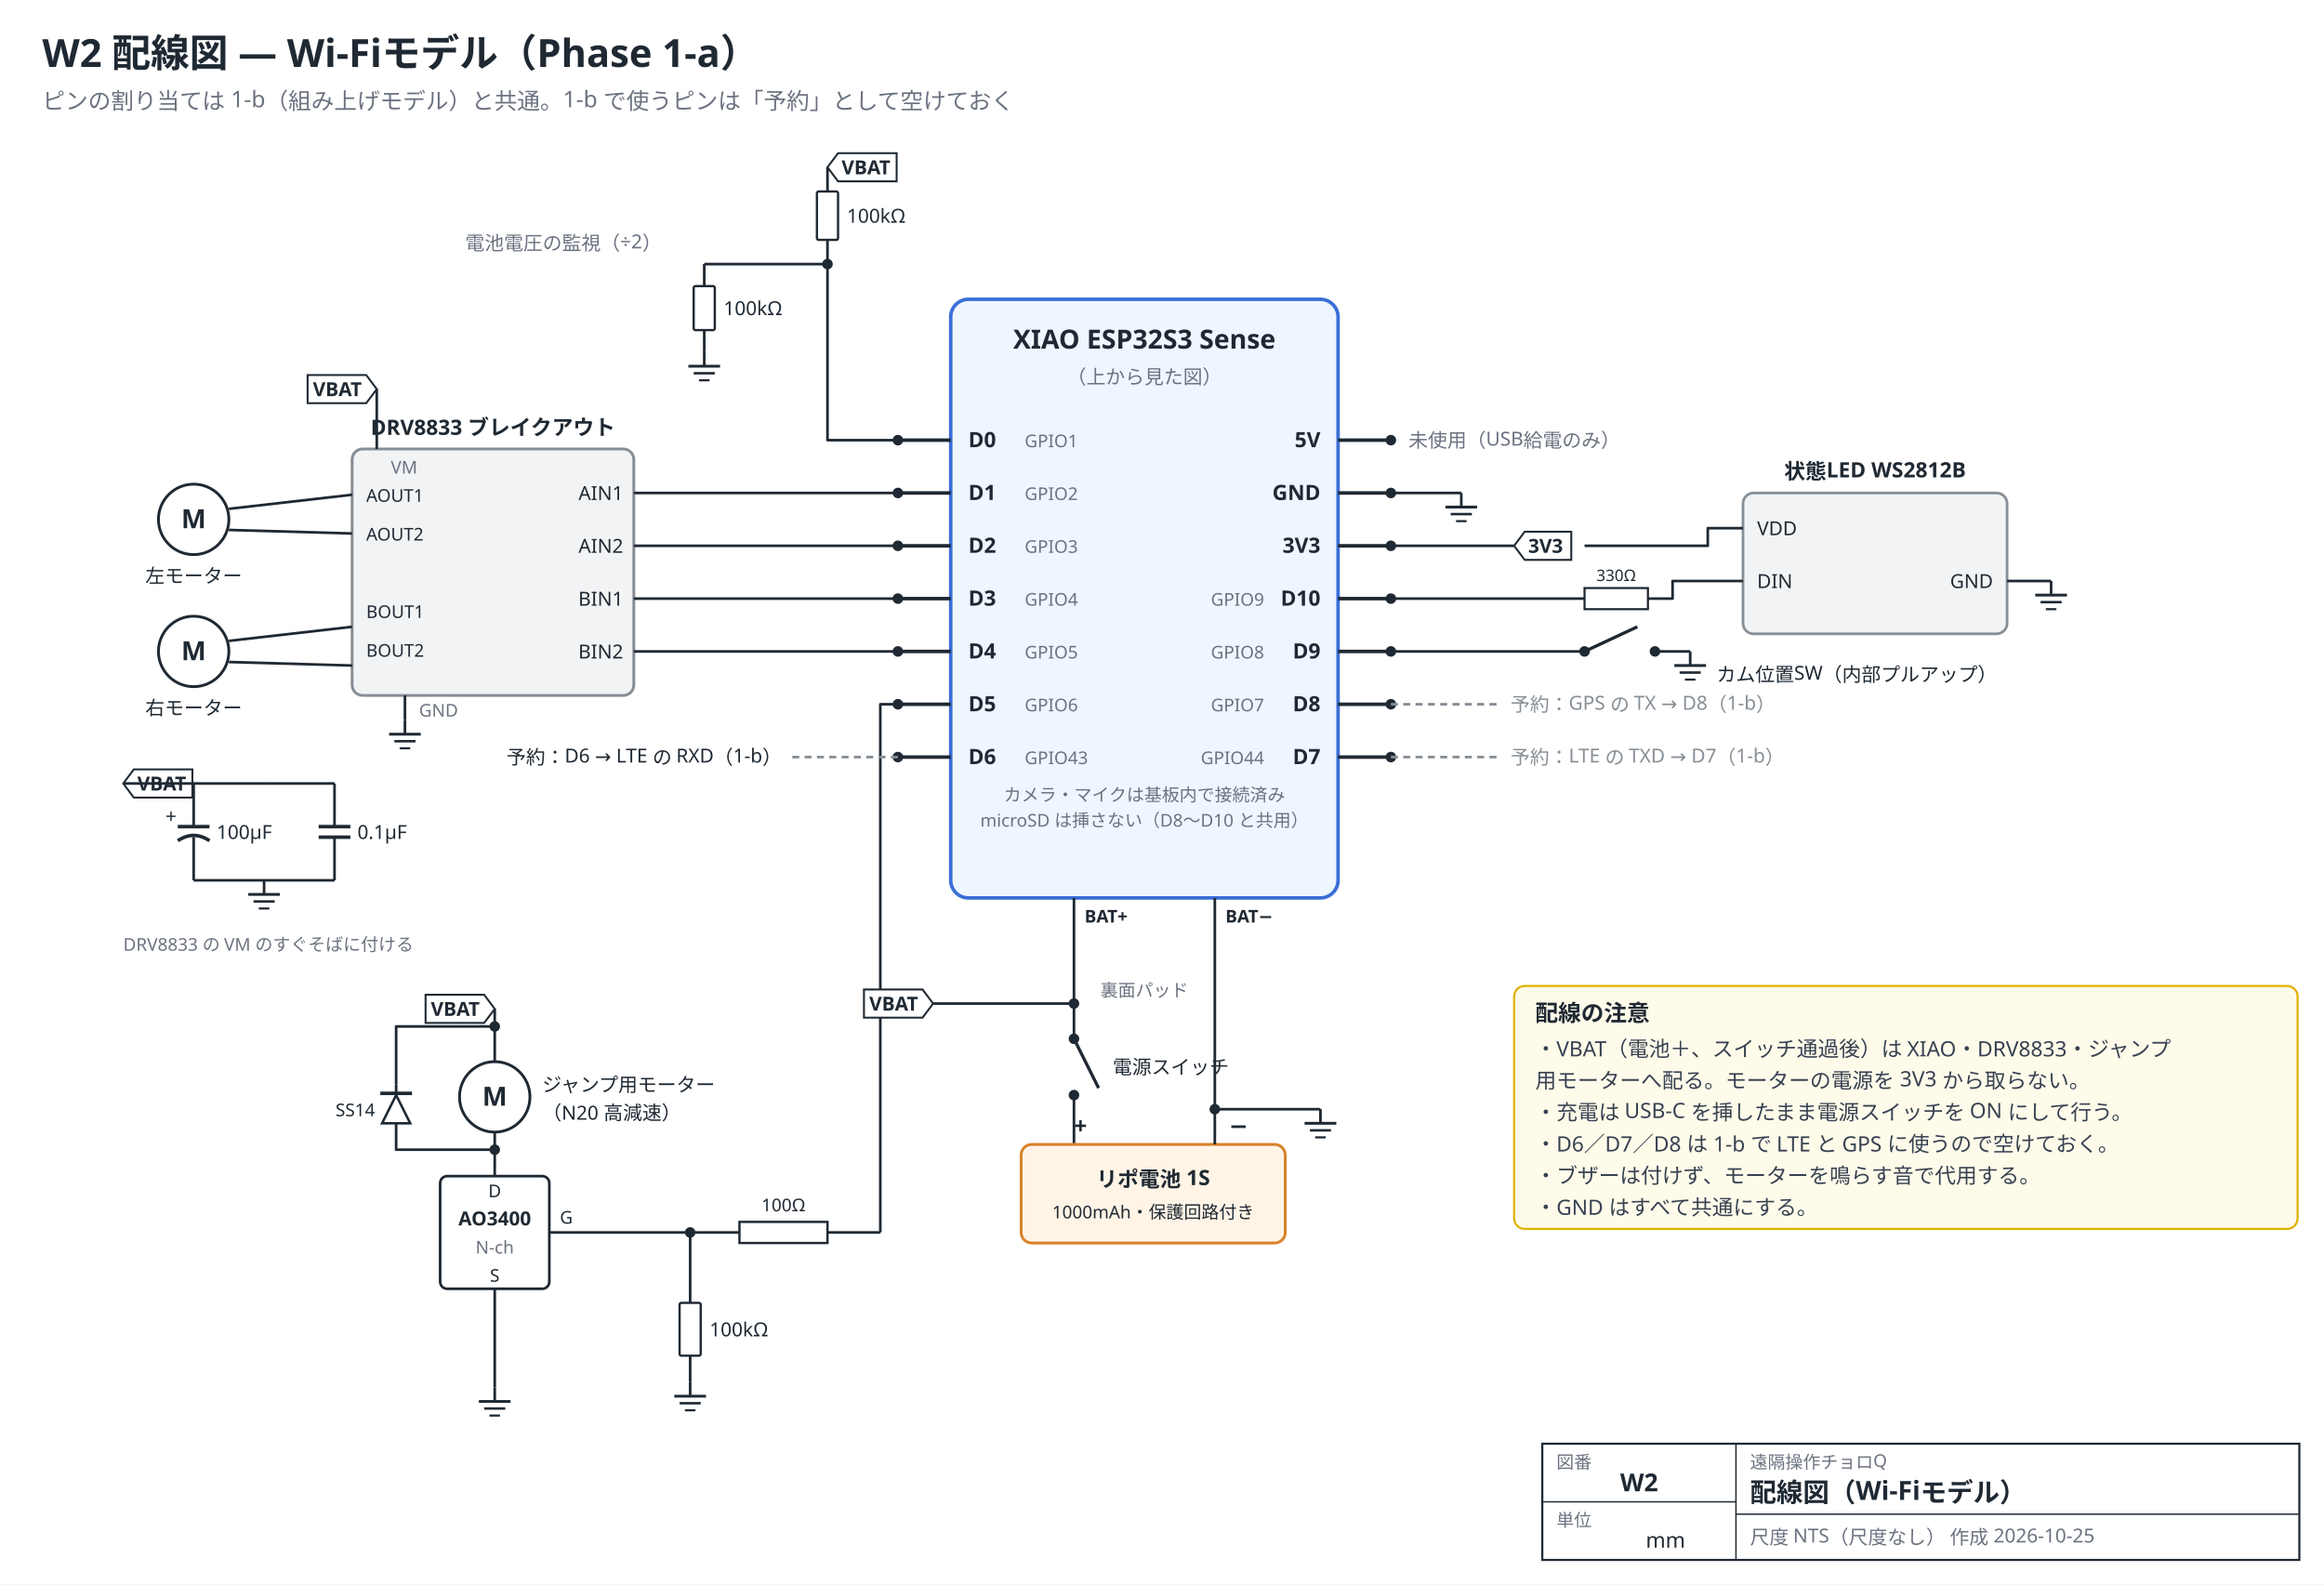
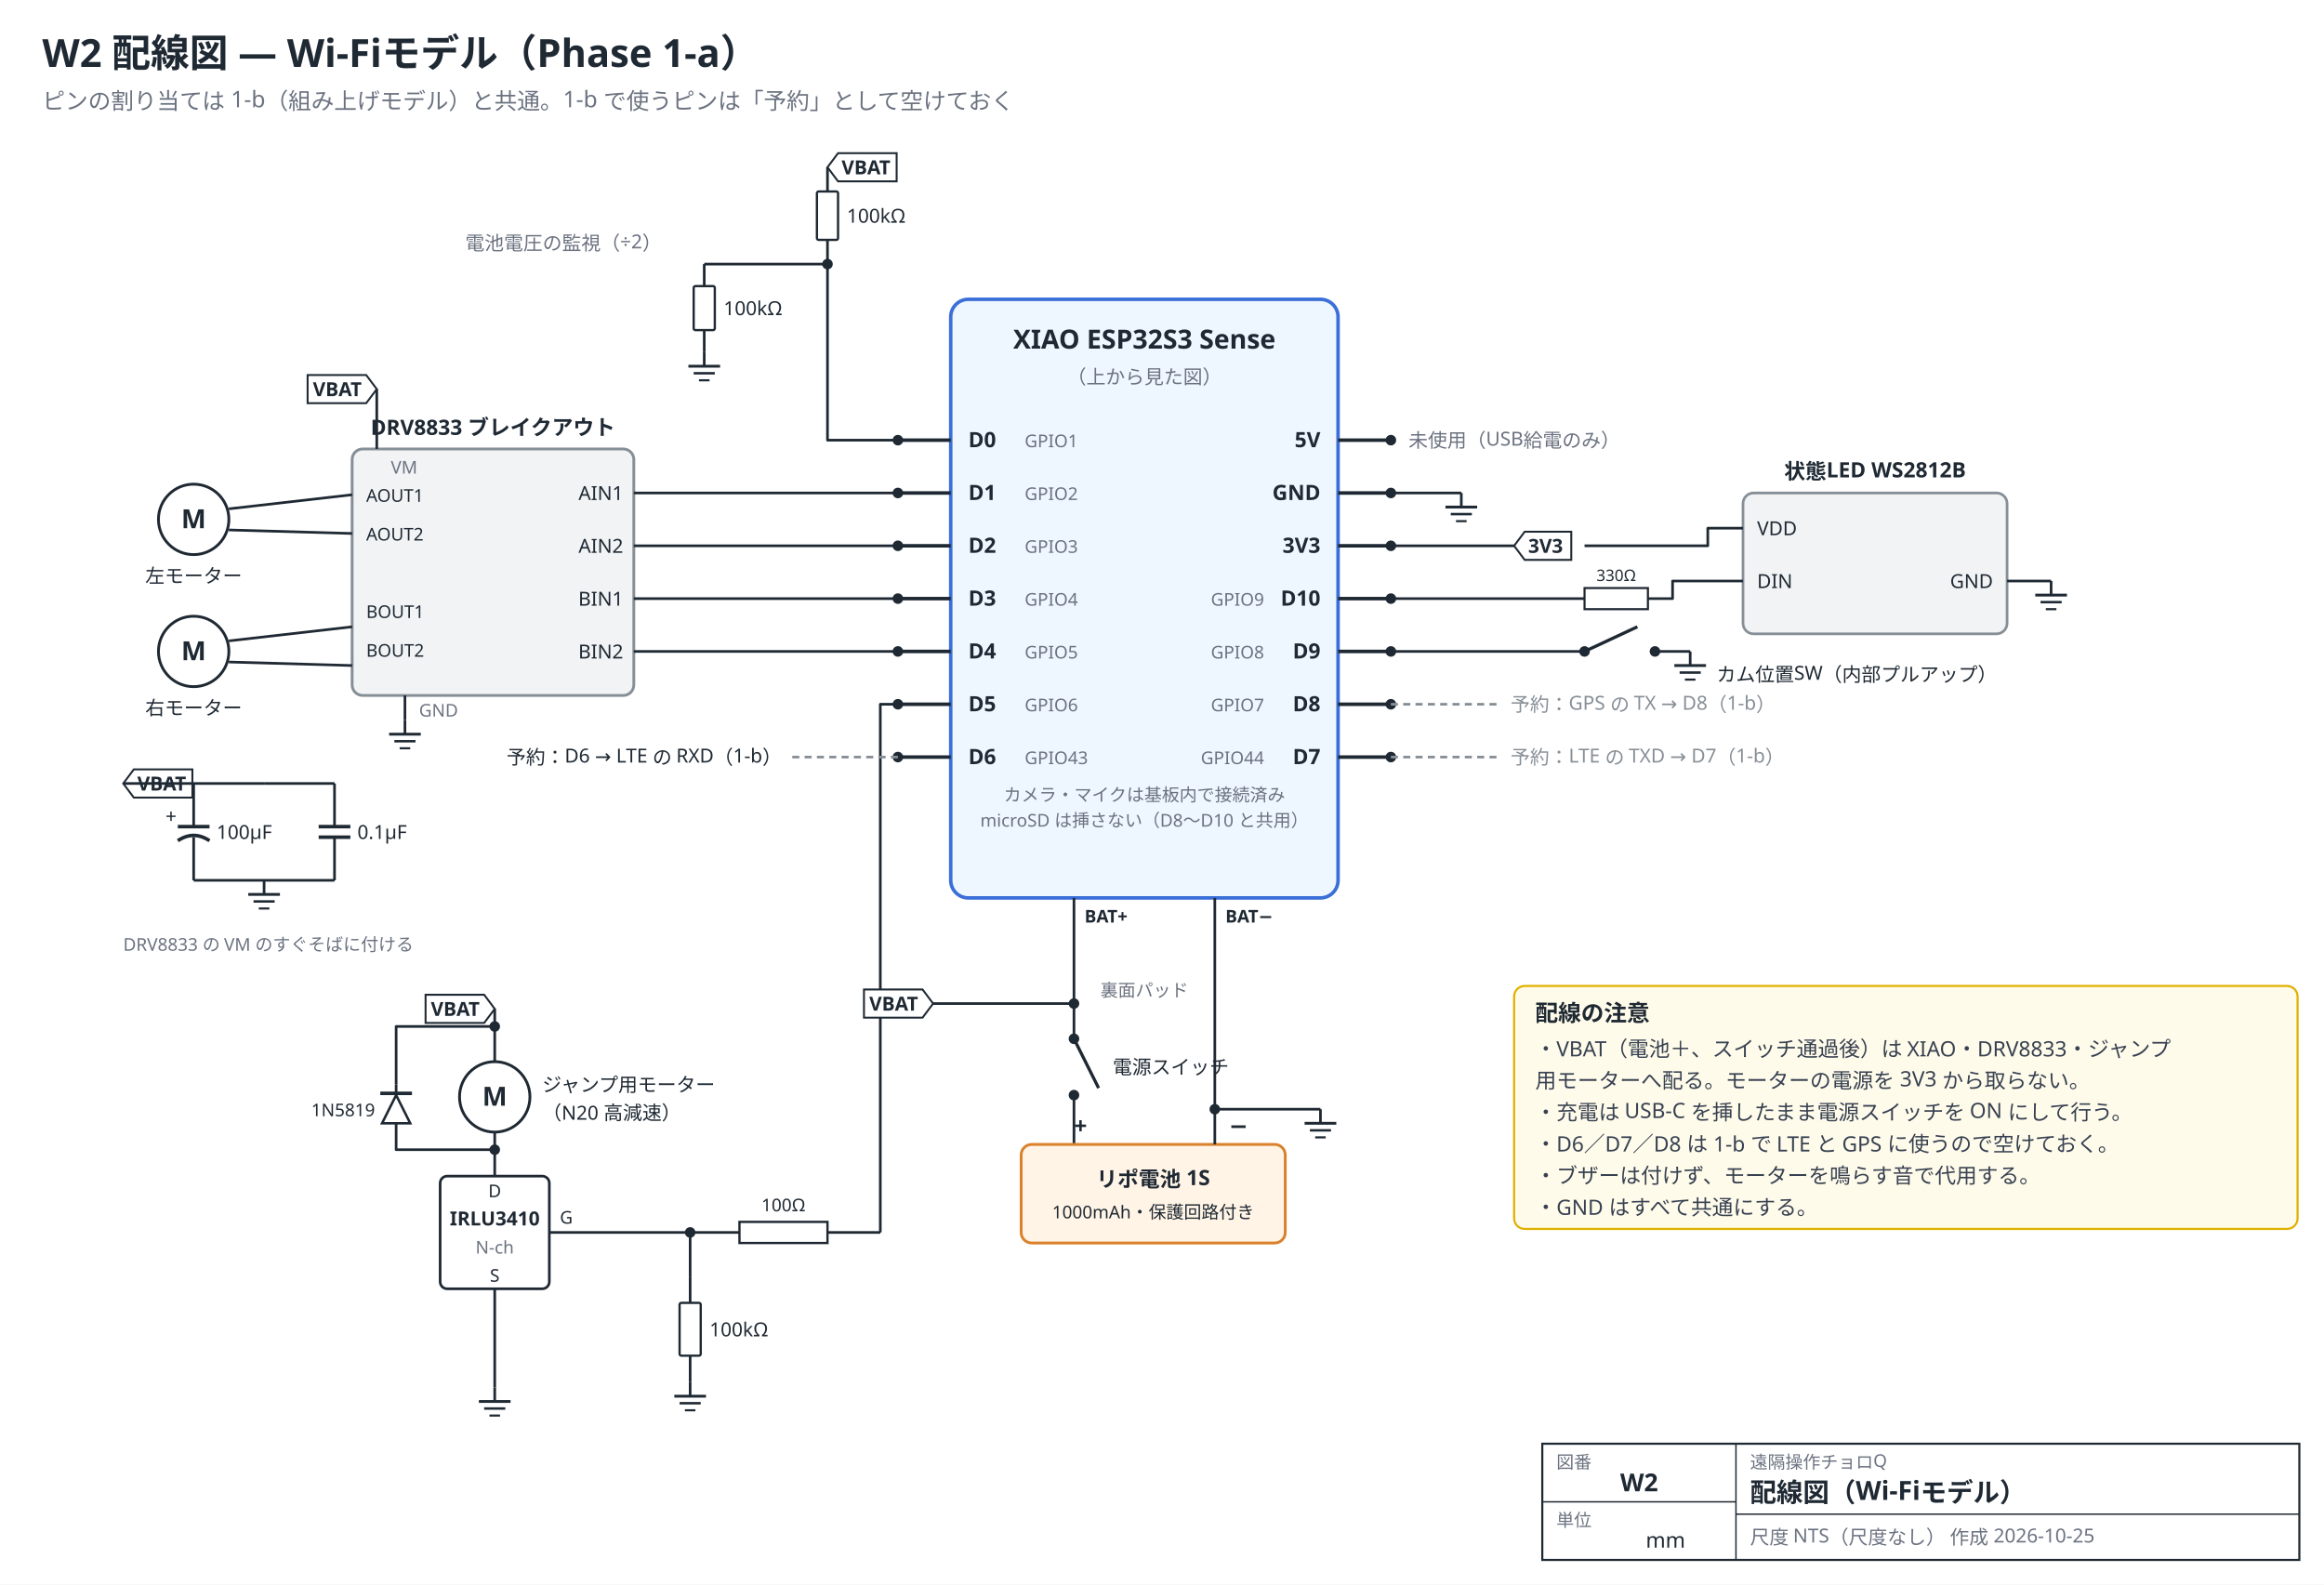
<svg xmlns="http://www.w3.org/2000/svg" width="1320" height="900" viewBox="0 0 1320 900" font-family="'Hiragino Sans','Hiragino Kaku Gothic ProN',sans-serif">
  <rect width="100%" height="100%" fill="#ffffff" />
  <defs>
    <marker id="arr" viewBox="0 0 10 10" refX="9" refY="5" markerWidth="7" markerHeight="7" orient="auto-start-reverse">
      <path d="M0,0 L10,5 L0,10 z" fill="#1f2933" />
    </marker>
    <marker id="arrb" viewBox="0 0 10 10" refX="9" refY="5" markerWidth="7" markerHeight="7" orient="auto-start-reverse">
      <path d="M0,0 L10,5 L0,10 z" fill="#3b6fd8" />
    </marker>
    <marker id="arro" viewBox="0 0 10 10" refX="9" refY="5" markerWidth="7" markerHeight="7" orient="auto-start-reverse">
      <path d="M0,0 L10,5 L0,10 z" fill="#d9822b" />
    </marker>
    <marker id="arrg" viewBox="0 0 10 10" refX="9" refY="5" markerWidth="7" markerHeight="7" orient="auto-start-reverse">
      <path d="M0,0 L10,5 L0,10 z" fill="#2f9e57" />
    </marker>
    <marker id="arrr" viewBox="0 0 10 10" refX="9" refY="5" markerWidth="7" markerHeight="7" orient="auto-start-reverse">
      <path d="M0,0 L10,5 L0,10 z" fill="#d64545" />
    </marker>
    <marker id="dim" viewBox="0 0 10 10" refX="10" refY="5" markerWidth="6" markerHeight="6" orient="auto-start-reverse">
      <path d="M0,1 L10,5 L0,9 z" fill="#6b7280" />
    </marker>
    <pattern id="hatch" width="6" height="6" patternUnits="userSpaceOnUse" patternTransform="rotate(45)">
      <line x1="0" y1="0" x2="0" y2="6" stroke="#868e96" stroke-width="1" />
    </pattern>
  </defs>
  <text x="24" y="38" font-size="22" text-anchor="start" font-weight="bold" fill="#1f2933">W2  配線図 ― Wi-Fiモデル（Phase 1-a）</text>
  <text x="24" y="62" font-size="13" text-anchor="start" font-weight="normal" fill="#6b7280">ピンの割り当ては 1-b（組み上げモデル）と共通。1-b で使うピンは「予約」として空けておく</text>
  <rect x="540" y="170" width="220" height="340" rx="10" fill="#eef6ff" stroke="#3b6fd8" stroke-width="2" fill-opacity="1" />
  <text x="650.0" y="198" font-size="15" text-anchor="middle" font-weight="bold" fill="#1f2933">XIAO ESP32S3 Sense</text>
  <text x="650.0" y="218" font-size="11" text-anchor="middle" font-weight="normal" fill="#6b7280">（上から見た図）</text>
  <text x="650.0" y="455.0" font-size="10" text-anchor="middle" font-weight="normal" fill="#6b7280">カメラ・マイクは基板内で接続済み</text>
  <text x="650.0" y="469.5" font-size="10" text-anchor="middle" font-weight="normal" fill="#6b7280">microSD は挿さない（D8〜D10 と共用）</text>
  <line x1="510" y1="250" x2="540" y2="250" stroke="#1f2933" stroke-width="2" />
  <circle cx="510" cy="250" r="3" fill="#1f2933" />
  <text x="550" y="254" font-size="12" text-anchor="start" font-weight="bold" fill="#1f2933">D0</text>
  <text x="582" y="254" font-size="10" text-anchor="start" font-weight="normal" fill="#6b7280">GPIO1</text>
  <line x1="510" y1="280" x2="540" y2="280" stroke="#1f2933" stroke-width="2" />
  <circle cx="510" cy="280" r="3" fill="#1f2933" />
  <text x="550" y="284" font-size="12" text-anchor="start" font-weight="bold" fill="#1f2933">D1</text>
  <text x="582" y="284" font-size="10" text-anchor="start" font-weight="normal" fill="#6b7280">GPIO2</text>
  <line x1="510" y1="310" x2="540" y2="310" stroke="#1f2933" stroke-width="2" />
  <circle cx="510" cy="310" r="3" fill="#1f2933" />
  <text x="550" y="314" font-size="12" text-anchor="start" font-weight="bold" fill="#1f2933">D2</text>
  <text x="582" y="314" font-size="10" text-anchor="start" font-weight="normal" fill="#6b7280">GPIO3</text>
  <line x1="510" y1="340" x2="540" y2="340" stroke="#1f2933" stroke-width="2" />
  <circle cx="510" cy="340" r="3" fill="#1f2933" />
  <text x="550" y="344" font-size="12" text-anchor="start" font-weight="bold" fill="#1f2933">D3</text>
  <text x="582" y="344" font-size="10" text-anchor="start" font-weight="normal" fill="#6b7280">GPIO4</text>
  <line x1="510" y1="370" x2="540" y2="370" stroke="#1f2933" stroke-width="2" />
  <circle cx="510" cy="370" r="3" fill="#1f2933" />
  <text x="550" y="374" font-size="12" text-anchor="start" font-weight="bold" fill="#1f2933">D4</text>
  <text x="582" y="374" font-size="10" text-anchor="start" font-weight="normal" fill="#6b7280">GPIO5</text>
  <line x1="510" y1="400" x2="540" y2="400" stroke="#1f2933" stroke-width="2" />
  <circle cx="510" cy="400" r="3" fill="#1f2933" />
  <text x="550" y="404" font-size="12" text-anchor="start" font-weight="bold" fill="#1f2933">D5</text>
  <text x="582" y="404" font-size="10" text-anchor="start" font-weight="normal" fill="#6b7280">GPIO6</text>
  <line x1="510" y1="430" x2="540" y2="430" stroke="#1f2933" stroke-width="2" />
  <circle cx="510" cy="430" r="3" fill="#1f2933" />
  <text x="550" y="434" font-size="12" text-anchor="start" font-weight="bold" fill="#1f2933">D6</text>
  <text x="582" y="434" font-size="10" text-anchor="start" font-weight="normal" fill="#6b7280">GPIO43</text>
  <line x1="760" y1="250" x2="790" y2="250" stroke="#1f2933" stroke-width="2" />
  <circle cx="790" cy="250" r="3" fill="#1f2933" />
  <text x="750" y="254" font-size="12" text-anchor="end" font-weight="bold" fill="#1f2933">5V</text>
  <line x1="760" y1="280" x2="790" y2="280" stroke="#1f2933" stroke-width="2" />
  <circle cx="790" cy="280" r="3" fill="#1f2933" />
  <text x="750" y="284" font-size="12" text-anchor="end" font-weight="bold" fill="#1f2933">GND</text>
  <line x1="760" y1="310" x2="790" y2="310" stroke="#1f2933" stroke-width="2" />
  <circle cx="790" cy="310" r="3" fill="#1f2933" />
  <text x="750" y="314" font-size="12" text-anchor="end" font-weight="bold" fill="#1f2933">3V3</text>
  <line x1="760" y1="340" x2="790" y2="340" stroke="#1f2933" stroke-width="2" />
  <circle cx="790" cy="340" r="3" fill="#1f2933" />
  <text x="750" y="344" font-size="12" text-anchor="end" font-weight="bold" fill="#1f2933">D10</text>
  <text x="718" y="344" font-size="10" text-anchor="end" font-weight="normal" fill="#6b7280">GPIO9</text>
  <line x1="760" y1="370" x2="790" y2="370" stroke="#1f2933" stroke-width="2" />
  <circle cx="790" cy="370" r="3" fill="#1f2933" />
  <text x="750" y="374" font-size="12" text-anchor="end" font-weight="bold" fill="#1f2933">D9</text>
  <text x="718" y="374" font-size="10" text-anchor="end" font-weight="normal" fill="#6b7280">GPIO8</text>
  <line x1="760" y1="400" x2="790" y2="400" stroke="#1f2933" stroke-width="2" />
  <circle cx="790" cy="400" r="3" fill="#1f2933" />
  <text x="750" y="404" font-size="12" text-anchor="end" font-weight="bold" fill="#1f2933">D8</text>
  <text x="718" y="404" font-size="10" text-anchor="end" font-weight="normal" fill="#6b7280">GPIO7</text>
  <line x1="760" y1="430" x2="790" y2="430" stroke="#1f2933" stroke-width="2" />
  <circle cx="790" cy="430" r="3" fill="#1f2933" />
  <text x="750" y="434" font-size="12" text-anchor="end" font-weight="bold" fill="#1f2933">D7</text>
  <text x="718" y="434" font-size="10" text-anchor="end" font-weight="normal" fill="#6b7280">GPIO44</text>
  <polyline points="510,250 470,250 470,150" fill="none" stroke="#1f2933" stroke-width="1.5" stroke-linejoin="round" />
  <circle cx="470" cy="150" r="3" fill="#1f2933" />
  <line x1="470" y1="95" x2="470" y2="108.75" stroke="#1f2933" stroke-width="1.5" />
  <rect x="464" y="108.75" width="12" height="27.5" rx="1" fill="#fff" stroke="#1f2933" stroke-width="1.3" fill-opacity="1" />
  <line x1="470" y1="136.25" x2="470" y2="150" stroke="#1f2933" stroke-width="1.5" />
  <text x="481" y="126.5" font-size="11" text-anchor="start" font-weight="normal" fill="#1f2933">100kΩ</text>
  <polygon points="470,95 476,87 509.28,87 509.28,103 476,103" fill="#fff" stroke="#1f2933" stroke-width="1.1" />
  <text x="478" y="99" font-size="11" text-anchor="start" font-weight="bold" fill="#1f2933">VBAT</text>
  <polyline points="470,150 400,150" fill="none" stroke="#1f2933" stroke-width="1.5" stroke-linejoin="round" />
  <line x1="400" y1="150" x2="400" y2="162.5" stroke="#1f2933" stroke-width="1.5" />
  <rect x="394" y="162.5" width="12" height="25.0" rx="1" fill="#fff" stroke="#1f2933" stroke-width="1.3" fill-opacity="1" />
  <line x1="400" y1="187.5" x2="400" y2="200" stroke="#1f2933" stroke-width="1.5" />
  <text x="411" y="179.0" font-size="11" text-anchor="start" font-weight="normal" fill="#1f2933">100kΩ</text>
  <line x1="400" y1="200" x2="400" y2="208" stroke="#1f2933" stroke-width="1.5" />
  <line x1="391" y1="208" x2="409" y2="208" stroke="#1f2933" stroke-width="1.6" />
  <line x1="394" y1="212" x2="406" y2="212" stroke="#1f2933" stroke-width="1.4" />
  <line x1="397" y1="216" x2="403" y2="216" stroke="#1f2933" stroke-width="1.2" />
  <rect x="259.9" y="131" width="120.2" height="15.4" rx="3" fill="#ffffff" fill-opacity="0.95" />
  <text x="320" y="142" font-size="11" text-anchor="middle" font-weight="normal" fill="#6b7280">電池電圧の監視（÷2）</text>
  <rect x="200" y="255" width="160" height="140" rx="6" fill="#f1f3f5" stroke="#868e96" stroke-width="1.6" fill-opacity="1" />
  <text x="280.0" y="247" font-size="12" text-anchor="middle" font-weight="bold" fill="#1f2933">DRV8833 ブレイクアウト</text>
  <line x1="360" y1="280" x2="510" y2="280" stroke="#1f2933" stroke-width="1.5" />
  <text x="354" y="284" font-size="11" text-anchor="end" font-weight="normal" fill="#1f2933">AIN1</text>
  <line x1="360" y1="310" x2="510" y2="310" stroke="#1f2933" stroke-width="1.5" />
  <text x="354" y="314" font-size="11" text-anchor="end" font-weight="normal" fill="#1f2933">AIN2</text>
  <line x1="360" y1="340" x2="510" y2="340" stroke="#1f2933" stroke-width="1.5" />
  <text x="354" y="344" font-size="11" text-anchor="end" font-weight="normal" fill="#1f2933">BIN1</text>
  <line x1="360" y1="370" x2="510" y2="370" stroke="#1f2933" stroke-width="1.5" />
  <text x="354" y="374" font-size="11" text-anchor="end" font-weight="normal" fill="#1f2933">BIN2</text>
  <text x="208" y="285" font-size="10" text-anchor="start" font-weight="normal" fill="#1f2933">AOUT1</text>
  <text x="208" y="307" font-size="10" text-anchor="start" font-weight="normal" fill="#1f2933">AOUT2</text>
  <text x="208" y="329" font-size="10" text-anchor="start" font-weight="normal" fill="#1f2933" />
  <text x="208" y="351" font-size="10" text-anchor="start" font-weight="normal" fill="#1f2933">BOUT1</text>
  <text x="208" y="373" font-size="10" text-anchor="start" font-weight="normal" fill="#1f2933">BOUT2</text>
  <circle cx="110" cy="295" r="20" fill="#fff" stroke="#1f2933" stroke-width="1.6" />
  <text x="110" y="300" font-size="15" text-anchor="middle" font-weight="bold" fill="#1f2933">M</text>
  <text x="110" y="331" font-size="11" text-anchor="middle" font-weight="normal" fill="#1f2933">左モーター</text>
  <line x1="130" y1="289" x2="200" y2="281" stroke="#1f2933" stroke-width="1.5" />
  <line x1="130" y1="301" x2="200" y2="303" stroke="#1f2933" stroke-width="1.5" />
  <circle cx="110" cy="370" r="20" fill="#fff" stroke="#1f2933" stroke-width="1.6" />
  <text x="110" y="375" font-size="15" text-anchor="middle" font-weight="bold" fill="#1f2933">M</text>
  <text x="110" y="406" font-size="11" text-anchor="middle" font-weight="normal" fill="#1f2933">右モーター</text>
  <line x1="130" y1="364" x2="200" y2="356" stroke="#1f2933" stroke-width="1.5" />
  <line x1="130" y1="376" x2="200" y2="378" stroke="#1f2933" stroke-width="1.5" />
  <line x1="214" y1="255" x2="214" y2="221" stroke="#1f2933" stroke-width="1.5" />
  <polygon points="214,221 208,213 174.72,213 174.72,229 208,229" fill="#fff" stroke="#1f2933" stroke-width="1.1" />
  <text x="177.72" y="225" font-size="11" text-anchor="start" font-weight="bold" fill="#1f2933">VBAT</text>
  <text x="222" y="269" font-size="10" text-anchor="start" font-weight="normal" fill="#6b7280">VM</text>
  <line x1="230" y1="395" x2="230" y2="409" stroke="#1f2933" stroke-width="1.5" />
  <line x1="230" y1="409" x2="230" y2="417" stroke="#1f2933" stroke-width="1.5" />
  <line x1="221" y1="417" x2="239" y2="417" stroke="#1f2933" stroke-width="1.6" />
  <line x1="224" y1="421" x2="236" y2="421" stroke="#1f2933" stroke-width="1.4" />
  <line x1="227" y1="425" x2="233" y2="425" stroke="#1f2933" stroke-width="1.2" />
  <text x="238" y="407" font-size="10" text-anchor="start" font-weight="normal" fill="#6b7280">GND</text>
  <polygon points="70,445 76,437 109.28,437 109.28,453 76,453" fill="#fff" stroke="#1f2933" stroke-width="1.1" />
  <text x="78" y="449" font-size="11" text-anchor="start" font-weight="bold" fill="#1f2933">VBAT</text>
  <line x1="70" y1="445" x2="150" y2="445" stroke="#1f2933" stroke-width="1.5" />
  <line x1="110" y1="445" x2="110" y2="469.5" stroke="#1f2933" stroke-width="1.5" />
  <line x1="101" y1="469.5" x2="119" y2="469.5" stroke="#1f2933" stroke-width="2" />
  <path d="M101,477.5 Q110,471.5 119,477.5" fill="none" stroke="#1f2933" stroke-width="2" />
  <text x="94" y="467.5" font-size="11" text-anchor="start" font-weight="normal" fill="#1f2933">+</text>
  <line x1="110" y1="475.5" x2="110" y2="500" stroke="#1f2933" stroke-width="1.5" />
  <text x="123" y="476.5" font-size="11" text-anchor="start" font-weight="normal" fill="#1f2933">100µF</text>
  <line x1="150" y1="445" x2="190" y2="445" stroke="#1f2933" stroke-width="1.5" />
  <line x1="190" y1="445" x2="190" y2="469.5" stroke="#1f2933" stroke-width="1.5" />
  <line x1="181" y1="469.5" x2="199" y2="469.5" stroke="#1f2933" stroke-width="2" />
  <line x1="181" y1="475.5" x2="199" y2="475.5" stroke="#1f2933" stroke-width="2" />
  <line x1="190" y1="475.5" x2="190" y2="500" stroke="#1f2933" stroke-width="1.5" />
  <text x="203" y="476.5" font-size="11" text-anchor="start" font-weight="normal" fill="#1f2933">0.1µF</text>
  <line x1="110" y1="500" x2="190" y2="500" stroke="#1f2933" stroke-width="1.5" />
  <line x1="150" y1="500" x2="150" y2="508" stroke="#1f2933" stroke-width="1.5" />
  <line x1="141" y1="508" x2="159" y2="508" stroke="#1f2933" stroke-width="1.6" />
  <line x1="144" y1="512" x2="156" y2="512" stroke="#1f2933" stroke-width="1.4" />
  <line x1="147" y1="516" x2="153" y2="516" stroke="#1f2933" stroke-width="1.2" />
  <text x="70" y="540" font-size="10" text-anchor="start" font-weight="normal" fill="#6b7280">DRV8833 の VM のすぐそばに付ける</text>
  <polyline points="510,400 500,400 500,700" fill="none" stroke="#1f2933" stroke-width="1.5" stroke-linejoin="round" />
  <line x1="500" y1="700" x2="470" y2="700" stroke="#1f2933" stroke-width="1.5" />
  <rect x="420" y="694" width="50" height="12" fill="#fff" stroke="#1f2933" stroke-width="1.3" />
  <text x="445" y="688" font-size="10" text-anchor="middle" font-weight="normal" fill="#1f2933">100Ω</text>
  <line x1="420" y1="700" x2="312" y2="700" stroke="#1f2933" stroke-width="1.5" />
  <rect x="250" y="668" width="62" height="64" rx="4" fill="#fff" stroke="#1f2933" stroke-width="1.5" fill-opacity="1" />
-   <text x="281" y="696" font-size="11" text-anchor="middle" font-weight="bold" fill="#1f2933">AO3400</text>
+   <text x="281" y="696" font-size="11" text-anchor="middle" font-weight="bold" fill="#1f2933">IRLU3410</text>
  <text x="281" y="712" font-size="10" text-anchor="middle" font-weight="normal" fill="#6b7280">N-ch</text>
  <text x="318" y="695" font-size="10" text-anchor="start" font-weight="normal" fill="#1f2933">G</text>
  <text x="281" y="680" font-size="10" text-anchor="middle" font-weight="normal" fill="#1f2933">D</text>
  <text x="281" y="728" font-size="10" text-anchor="middle" font-weight="normal" fill="#1f2933">S</text>
  <circle cx="392" cy="700" r="3" fill="#1f2933" />
  <polyline points="392,700 392,725" fill="none" stroke="#1f2933" stroke-width="1.5" stroke-linejoin="round" />
  <line x1="392" y1="725" x2="392" y2="740.0" stroke="#1f2933" stroke-width="1.5" />
  <rect x="386" y="740.0" width="12" height="30.0" rx="1" fill="#fff" stroke="#1f2933" stroke-width="1.3" fill-opacity="1" />
  <line x1="392" y1="770.0" x2="392" y2="785" stroke="#1f2933" stroke-width="1.5" />
  <text x="403" y="759.0" font-size="11" text-anchor="start" font-weight="normal" fill="#1f2933">100kΩ</text>
  <line x1="392" y1="785" x2="392" y2="793" stroke="#1f2933" stroke-width="1.5" />
  <line x1="383" y1="793" x2="401" y2="793" stroke="#1f2933" stroke-width="1.6" />
  <line x1="386" y1="797" x2="398" y2="797" stroke="#1f2933" stroke-width="1.4" />
  <line x1="389" y1="801" x2="395" y2="801" stroke="#1f2933" stroke-width="1.2" />
  <line x1="281" y1="732" x2="281" y2="788" stroke="#1f2933" stroke-width="1.5" />
  <line x1="281" y1="788" x2="281" y2="796" stroke="#1f2933" stroke-width="1.5" />
  <line x1="272" y1="796" x2="290" y2="796" stroke="#1f2933" stroke-width="1.6" />
  <line x1="275" y1="800" x2="287" y2="800" stroke="#1f2933" stroke-width="1.4" />
  <line x1="278" y1="804" x2="284" y2="804" stroke="#1f2933" stroke-width="1.2" />
  <line x1="281" y1="668" x2="281" y2="643" stroke="#1f2933" stroke-width="1.5" />
  <circle cx="281" cy="623" r="20" fill="#fff" stroke="#1f2933" stroke-width="1.6" />
  <text x="281" y="628" font-size="15" text-anchor="middle" font-weight="bold" fill="#1f2933">M</text>
  <line x1="281" y1="603" x2="281" y2="573" stroke="#1f2933" stroke-width="1.5" />
  <polygon points="281,573 275,565 241.72,565 241.72,581 275,581" fill="#fff" stroke="#1f2933" stroke-width="1.1" />
  <text x="244.72" y="577" font-size="11" text-anchor="start" font-weight="bold" fill="#1f2933">VBAT</text>
  <polyline points="281,583 225,583 225,616" fill="none" stroke="#1f2933" stroke-width="1.5" stroke-linejoin="round" />
  <polygon points="217,638 233,638 225,622" fill="#fff" stroke="#1f2933" stroke-width="1.4" />
  <line x1="216" y1="621" x2="234" y2="621" stroke="#1f2933" stroke-width="2" />
  <line x1="225" y1="616" x2="225" y2="621" stroke="#1f2933" stroke-width="1.5" />
  <polyline points="225,638 225,653 281,653" fill="none" stroke="#1f2933" stroke-width="1.5" stroke-linejoin="round" />
  <circle cx="281" cy="653" r="3" fill="#1f2933" />
  <circle cx="281" cy="583" r="3" fill="#1f2933" />
-   <text x="213" y="634" font-size="10" text-anchor="end" font-weight="normal" fill="#1f2933">SS14</text>
+   <text x="213" y="634" font-size="10" text-anchor="end" font-weight="normal" fill="#1f2933">1N5819</text>
  <text x="308" y="620.0" font-size="11" text-anchor="start" font-weight="normal" fill="#1f2933">ジャンプ用モーター</text>
  <text x="308" y="635.95" font-size="11" text-anchor="start" font-weight="normal" fill="#1f2933">（N20 高減速）</text>
  <text x="800" y="254" font-size="11" text-anchor="start" font-weight="normal" fill="#6b7280">未使用（USB給電のみ）</text>
  <line x1="790" y1="280" x2="830" y2="280" stroke="#1f2933" stroke-width="1.5" />
  <line x1="830" y1="280" x2="830" y2="288" stroke="#1f2933" stroke-width="1.5" />
  <line x1="821" y1="288" x2="839" y2="288" stroke="#1f2933" stroke-width="1.6" />
  <line x1="824" y1="292" x2="836" y2="292" stroke="#1f2933" stroke-width="1.4" />
  <line x1="827" y1="296" x2="833" y2="296" stroke="#1f2933" stroke-width="1.2" />
  <line x1="790" y1="310" x2="860" y2="310" stroke="#1f2933" stroke-width="1.5" />
  <polygon points="860,310 866,302 892.46,302 892.46,318 866,318" fill="#fff" stroke="#1f2933" stroke-width="1.1" />
  <text x="868" y="314" font-size="11" text-anchor="start" font-weight="bold" fill="#1f2933">3V3</text>
  <rect x="990" y="280" width="150" height="80" rx="6" fill="#f1f3f5" stroke="#868e96" stroke-width="1.5" fill-opacity="1" />
  <text x="1065" y="272" font-size="12" text-anchor="middle" font-weight="bold" fill="#1f2933">状態LED WS2812B</text>
  <text x="998" y="304" font-size="11" text-anchor="start" font-weight="normal" fill="#1f2933">VDD</text>
  <text x="998" y="334" font-size="11" text-anchor="start" font-weight="normal" fill="#1f2933">DIN</text>
  <text x="1132" y="334" font-size="11" text-anchor="end" font-weight="normal" fill="#1f2933">GND</text>
  <polyline points="900,310 970,310 970,300 990,300" fill="none" stroke="#1f2933" stroke-width="1.5" stroke-linejoin="round" />
  <polyline points="790,340 950,340 950,330 990,330" fill="none" stroke="#1f2933" stroke-width="1.5" stroke-linejoin="round" />
  <rect x="900" y="334" width="36" height="12" fill="#fff" stroke="#1f2933" stroke-width="1.2" />
  <text x="918" y="330" font-size="9" text-anchor="middle" font-weight="normal" fill="#1f2933">330Ω</text>
  <line x1="1140" y1="330" x2="1165" y2="330" stroke="#1f2933" stroke-width="1.5" />
  <line x1="1165" y1="330" x2="1165" y2="338" stroke="#1f2933" stroke-width="1.5" />
  <line x1="1156" y1="338" x2="1174" y2="338" stroke="#1f2933" stroke-width="1.6" />
  <line x1="1159" y1="342" x2="1171" y2="342" stroke="#1f2933" stroke-width="1.4" />
  <line x1="1162" y1="346" x2="1168" y2="346" stroke="#1f2933" stroke-width="1.2" />
  <line x1="790" y1="370" x2="900" y2="370" stroke="#1f2933" stroke-width="1.5" />
  <circle cx="900" cy="370" r="3" fill="#1f2933" />
  <line x1="900" y1="370" x2="930" y2="356" stroke="#1f2933" stroke-width="1.8" />
  <circle cx="940" cy="370" r="3" fill="#1f2933" />
  <line x1="940" y1="370" x2="960" y2="370" stroke="#1f2933" stroke-width="1.5" />
  <line x1="960" y1="370" x2="960" y2="378" stroke="#1f2933" stroke-width="1.5" />
  <line x1="951" y1="378" x2="969" y2="378" stroke="#1f2933" stroke-width="1.6" />
  <line x1="954" y1="382" x2="966" y2="382" stroke="#1f2933" stroke-width="1.4" />
  <line x1="957" y1="386" x2="963" y2="386" stroke="#1f2933" stroke-width="1.2" />
  <text x="975" y="387" font-size="11" text-anchor="start" font-weight="normal" fill="#1f2933">カム位置SW（内部プルアップ）</text>
  <line x1="790" y1="400" x2="850" y2="400" stroke="#868e96" stroke-width="1.5" stroke-dasharray="4 3" />
  <text x="858" y="404" font-size="11" text-anchor="start" font-weight="normal" fill="#868e96">予約：GPS の TX → D8（1-b）</text>
  <line x1="790" y1="430" x2="850" y2="430" stroke="#868e96" stroke-width="1.5" stroke-dasharray="4 3" />
  <text x="858" y="434" font-size="11" text-anchor="start" font-weight="normal" fill="#868e96">予約：LTE の TXD → D7（1-b）</text>
  <line x1="510" y1="430" x2="450" y2="430" stroke="#868e96" stroke-width="1.5" stroke-dasharray="4 3" />
  <text x="444" y="434" font-size="11" text-anchor="end" font-weight="#868e96" fill="#1f2933">予約：D6 → LTE の RXD（1-b）</text>
  <text x="650" y="566" font-size="10" text-anchor="middle" font-weight="normal" fill="#6b7280">裏面パッド</text>
  <line x1="610" y1="510" x2="610" y2="570" stroke="#1f2933" stroke-width="1.5" />
  <text x="616" y="524" font-size="10" text-anchor="start" font-weight="bold" fill="#1f2933">BAT+</text>
  <line x1="690" y1="510" x2="690" y2="630" stroke="#1f2933" stroke-width="1.5" />
  <text x="696" y="524" font-size="10" text-anchor="start" font-weight="bold" fill="#1f2933">BAT−</text>
  <circle cx="610" cy="570" r="3" fill="#1f2933" />
  <line x1="610" y1="570" x2="530" y2="570" stroke="#1f2933" stroke-width="1.5" />
  <polygon points="530,570 524,562 490.72,562 490.72,578 524,578" fill="#fff" stroke="#1f2933" stroke-width="1.1" />
  <text x="493.72" y="574" font-size="11" text-anchor="start" font-weight="bold" fill="#1f2933">VBAT</text>
  <line x1="610" y1="570" x2="610" y2="590" stroke="#1f2933" stroke-width="1.5" />
  <circle cx="610" cy="590" r="3" fill="#1f2933" />
  <line x1="610" y1="590" x2="624" y2="618" stroke="#1f2933" stroke-width="1.8" />
  <circle cx="610" cy="622" r="3" fill="#1f2933" />
  <text x="632" y="610" font-size="11" text-anchor="start" font-weight="normal" fill="#1f2933">電源スイッチ</text>
  <line x1="610" y1="622" x2="610" y2="650" stroke="#1f2933" stroke-width="1.5" />
  <rect x="580" y="650" width="150" height="56" rx="6" fill="#fff4e6" stroke="#d9822b" stroke-width="1.6" fill-opacity="1" />
  <text x="655" y="674" font-size="12" text-anchor="middle" font-weight="bold" fill="#1f2933">リポ電池 1S</text>
  <text x="655" y="692" font-size="10" text-anchor="middle" font-weight="normal" fill="#1f2933">1000mAh・保護回路付き</text>
  <text x="610" y="644" font-size="13" text-anchor="start" font-weight="bold" fill="#1f2933">+</text>
  <line x1="690" y1="630" x2="690" y2="650" stroke="#1f2933" stroke-width="1.5" />
  <text x="698" y="644" font-size="13" text-anchor="start" font-weight="bold" fill="#1f2933">−</text>
  <circle cx="690" cy="630" r="3" fill="#1f2933" />
  <line x1="690" y1="630" x2="750" y2="630" stroke="#1f2933" stroke-width="1.5" />
  <line x1="750" y1="630" x2="750" y2="638" stroke="#1f2933" stroke-width="1.5" />
  <line x1="741" y1="638" x2="759" y2="638" stroke="#1f2933" stroke-width="1.6" />
  <line x1="744" y1="642" x2="756" y2="642" stroke="#1f2933" stroke-width="1.4" />
  <line x1="747" y1="646" x2="753" y2="646" stroke="#1f2933" stroke-width="1.2" />
  <rect x="860" y="560" width="445" height="138.0" rx="6" fill="#fffbea" stroke="#e0b100" stroke-width="1.2" fill-opacity="1" />
  <text x="872" y="580" font-size="13" text-anchor="start" font-weight="bold" fill="#1f2933">配線の注意</text>
  <text x="872" y="600.0" font-size="12" text-anchor="start" font-weight="normal" fill="#374151">・VBAT（電池＋、スイッチ通過後）は XIAO・DRV8833・ジャンプ</text>
  <text x="872" y="618.0" font-size="12" text-anchor="start" font-weight="normal" fill="#374151">  用モーターへ配る。モーターの電源を 3V3 から取らない。</text>
  <text x="872" y="636.0" font-size="12" text-anchor="start" font-weight="normal" fill="#374151">・充電は USB-C を挿したまま電源スイッチを ON にして行う。</text>
  <text x="872" y="654.0" font-size="12" text-anchor="start" font-weight="normal" fill="#374151">・D6／D7／D8 は 1-b で LTE と GPS に使うので空けておく。</text>
  <text x="872" y="672.0" font-size="12" text-anchor="start" font-weight="normal" fill="#374151">・ブザーは付けず、モーターを鳴らす音で代用する。</text>
  <text x="872" y="690.0" font-size="12" text-anchor="start" font-weight="normal" fill="#374151">・GND はすべて共通にする。</text>
  <rect x="876" y="820" width="430" height="66" rx="0" fill="#fff" stroke="#1f2933" stroke-width="1.2" fill-opacity="1" />
  <line x1="986" y1="820" x2="986" y2="886" stroke="#1f2933" stroke-width="0.8" />
  <line x1="876" y1="853" x2="986" y2="853" stroke="#1f2933" stroke-width="0.8" />
  <line x1="986" y1="860" x2="1306" y2="860" stroke="#1f2933" stroke-width="0.8" />
  <text x="884" y="834" font-size="10" text-anchor="start" font-weight="normal" fill="#6b7280">図番</text>
  <text x="931" y="847" font-size="14" text-anchor="middle" font-weight="bold" fill="#1f2933">W2</text>
  <text x="884" y="867" font-size="10" text-anchor="start" font-weight="normal" fill="#6b7280">単位</text>
  <text x="946" y="879" font-size="12" text-anchor="middle" font-weight="normal" fill="#1f2933">mm</text>
  <text x="994" y="834" font-size="10" text-anchor="start" font-weight="normal" fill="#6b7280">遠隔操作チョロQ</text>
  <text x="994" y="853" font-size="15" text-anchor="start" font-weight="bold" fill="#1f2933">配線図（Wi-Fiモデル）</text>
  <text x="994" y="877" font-size="11" text-anchor="start" font-weight="normal" fill="#6b7280">尺度 NTS（尺度なし）   作成 2026-10-25</text>
</svg>
